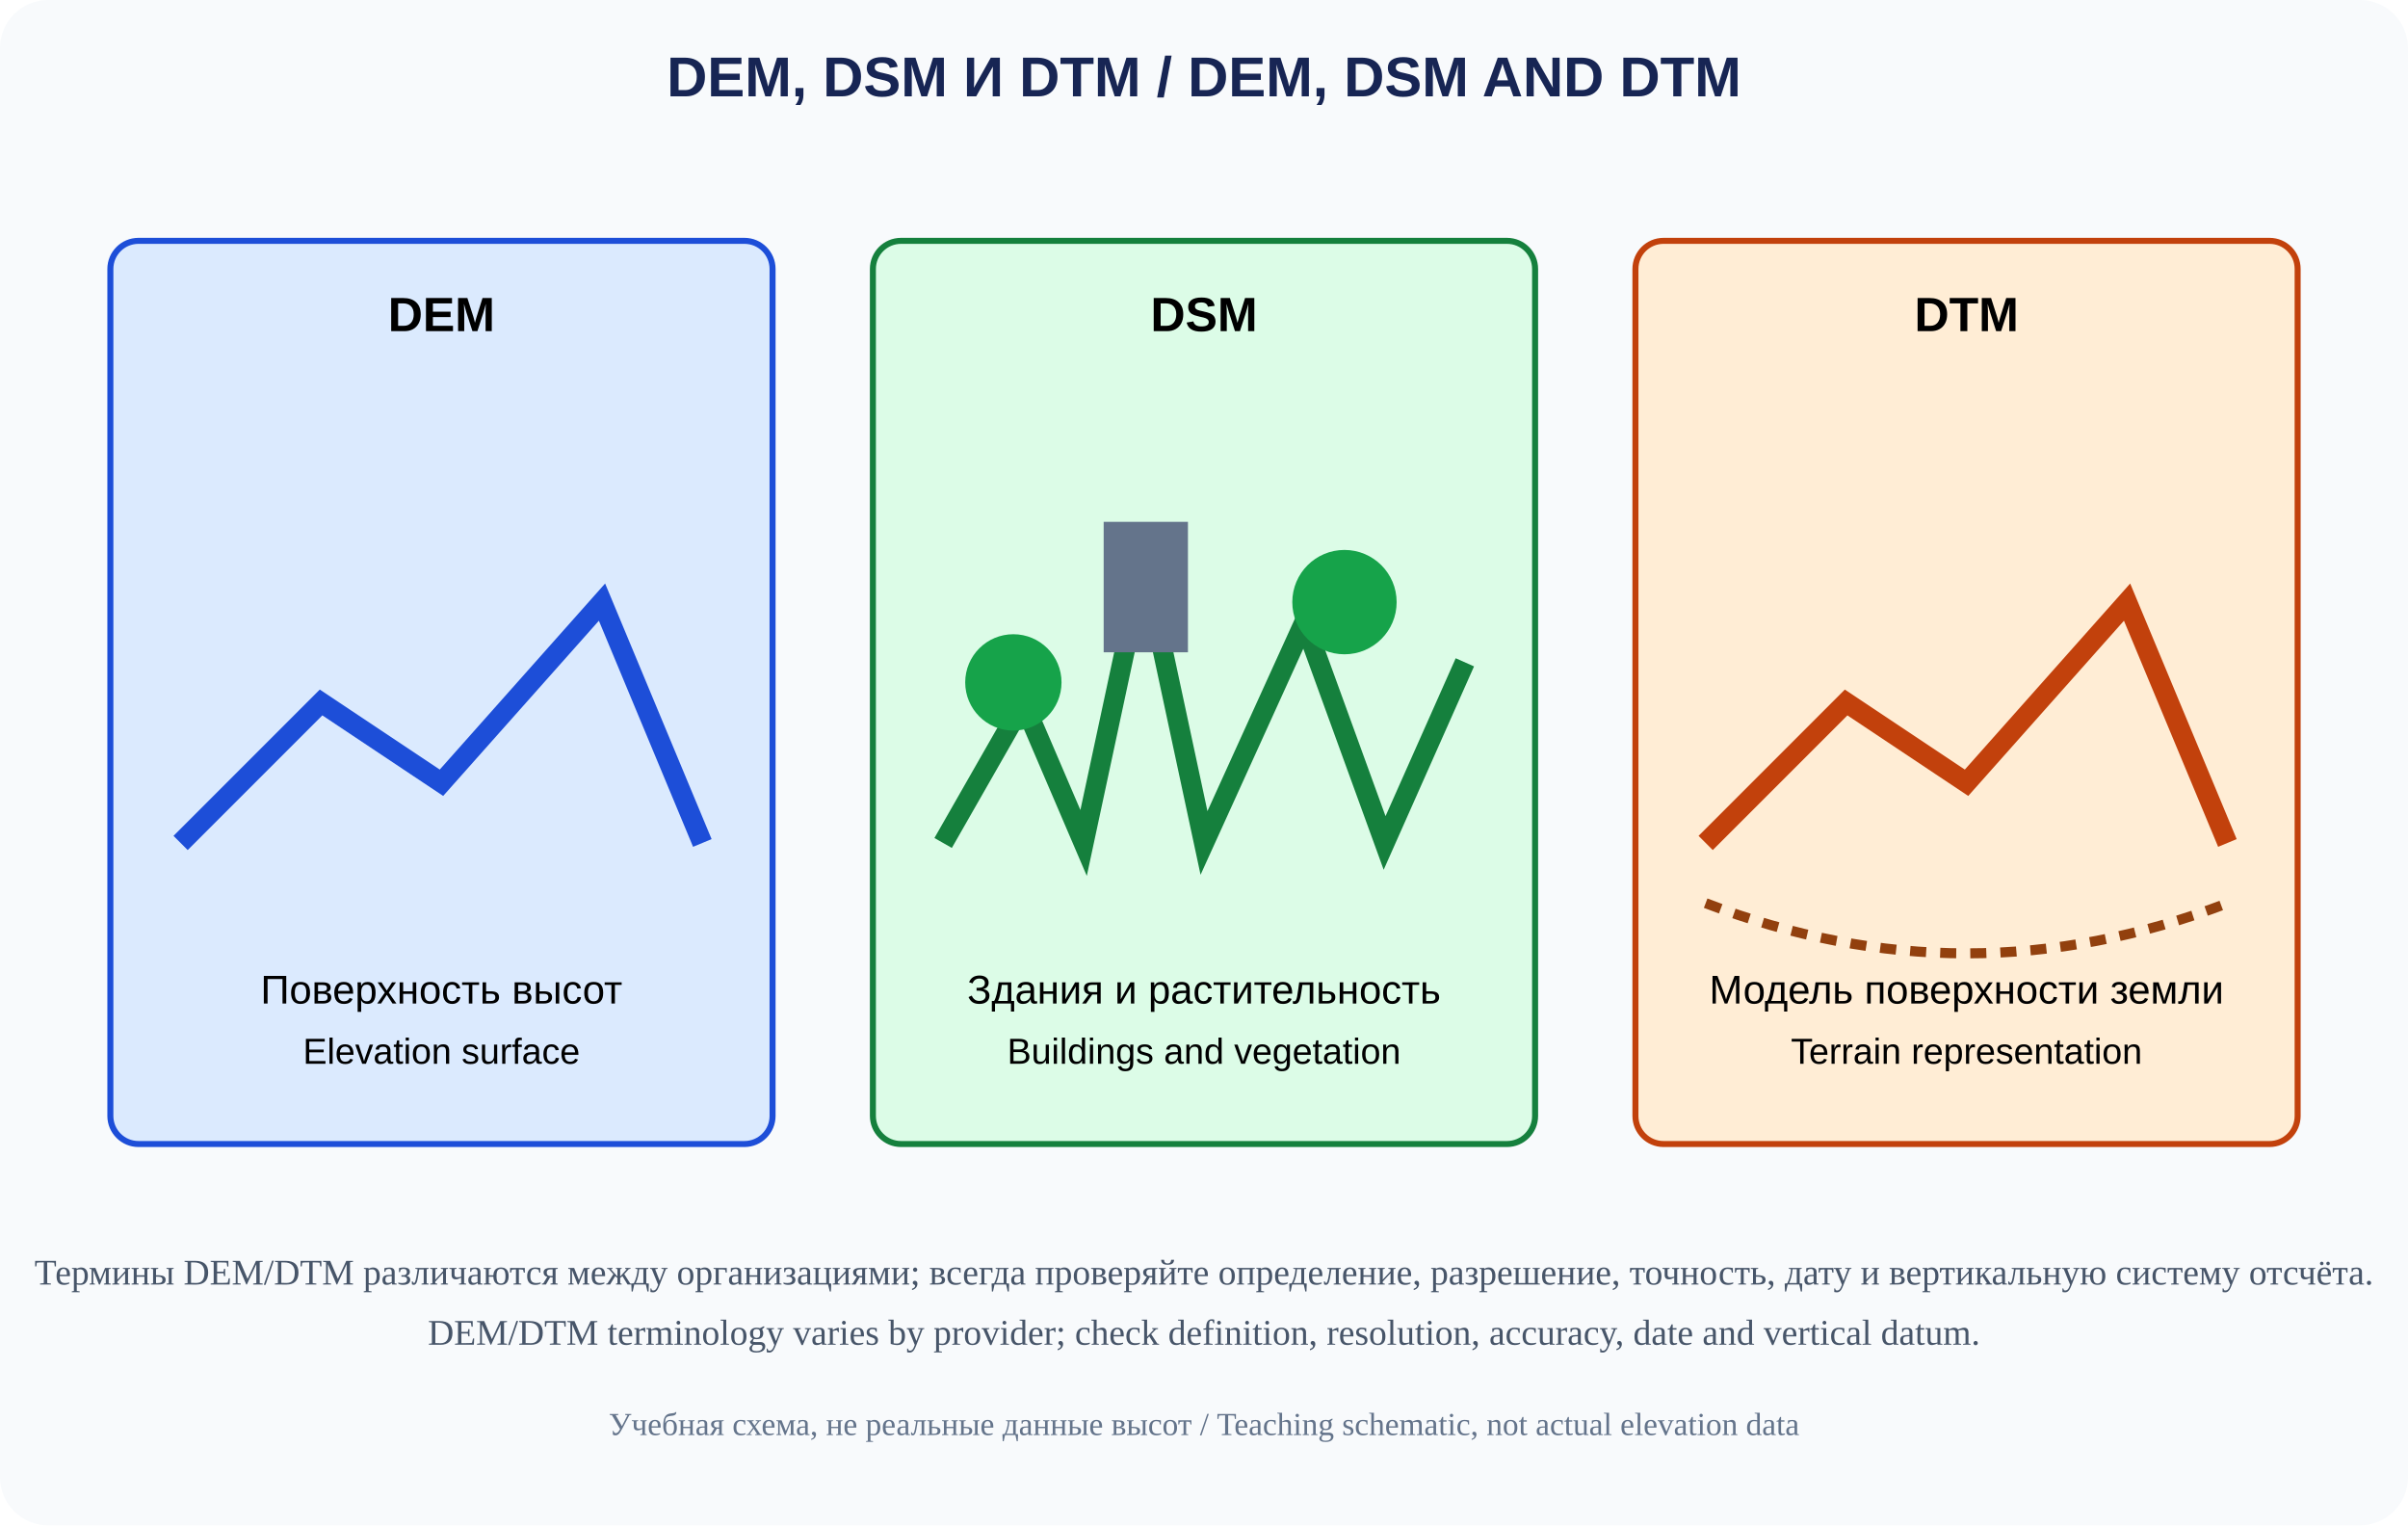
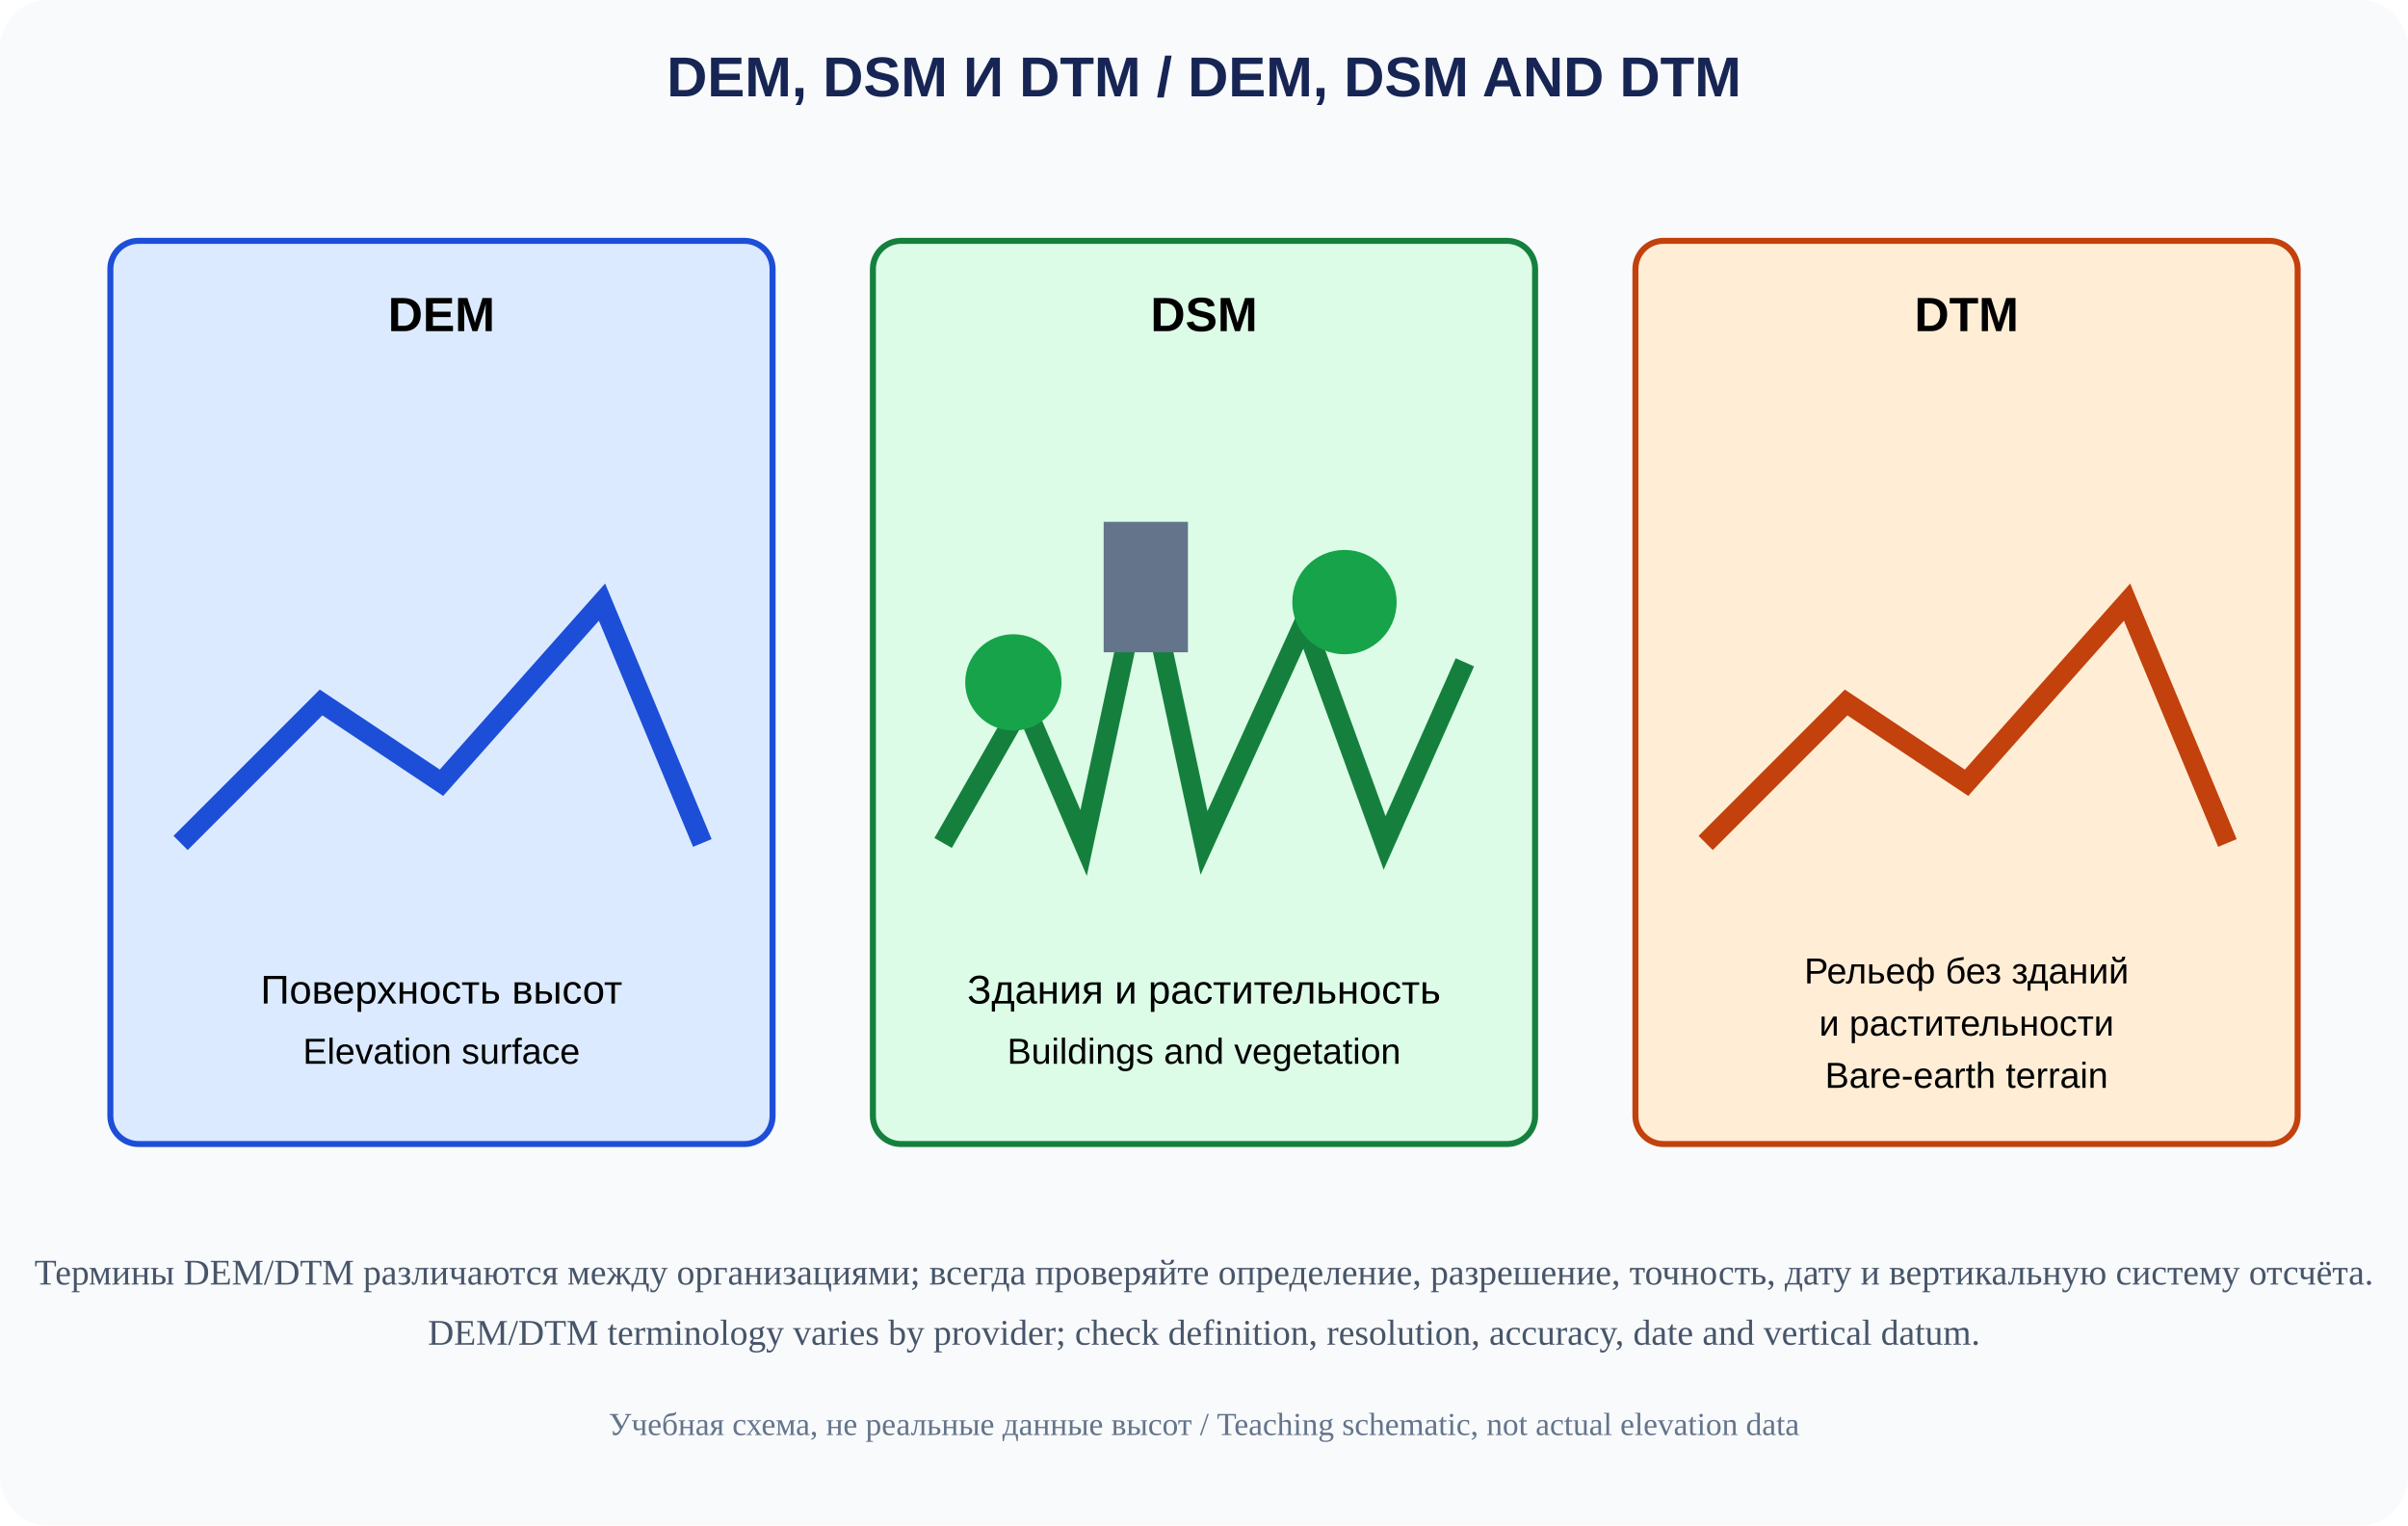
<svg xmlns="http://www.w3.org/2000/svg" viewBox="0 0 1200 760" role="img" aria-labelledby="title desc">
  <rect width="1200" height="760" rx="24" fill="#f8fafc" />
  <text x="600" y="48" text-anchor="middle" font-family="Arial,sans-serif" font-size="28" font-weight="700" fill="#172554">DEM, DSM И DTM / DEM, DSM AND DTM</text>
  <g font-family="Arial,sans-serif" text-anchor="middle">
    <g>
      <rect x="55" y="120" width="330" height="450" rx="14" fill="#dbeafe" stroke="#1d4ed8" stroke-width="3" />
      <text x="220" y="165" font-size="24" font-weight="700">DEM</text>
      <path d="M90 420 L160 350 L220 390 L300 300 L350 420" fill="none" stroke="#1d4ed8" stroke-width="10" />
      <text x="220" y="500" font-size="20">Поверхность высот</text>
      <text x="220" y="530" font-size="18">Elevation surface</text>
    </g>
    <g>
      <rect x="435" y="120" width="330" height="450" rx="14" fill="#dcfce7" stroke="#15803d" stroke-width="3" />
      <text x="600" y="165" font-size="24" font-weight="700">DSM</text>
      <path d="M470 420 L510 350 L540 420 L570 280 L600 420 L650 310 L690 420 L730 330" fill="none" stroke="#15803d" stroke-width="10" />
      <rect x="550" y="260" width="42" height="65" fill="#64748b" />
      <circle cx="505" cy="340" r="24" fill="#16a34a" />
      <circle cx="670" cy="300" r="26" fill="#16a34a" />
      <text x="600" y="500" font-size="20">Здания и растительность</text>
      <text x="600" y="530" font-size="18">Buildings and vegetation</text>
    </g>
    <g>
      <rect x="815" y="120" width="330" height="450" rx="14" fill="#ffedd5" stroke="#c2410c" stroke-width="3" />
      <text x="980" y="165" font-size="24" font-weight="700">DTM</text>
      <path d="M850 420 L920 350 L980 390 L1060 300 L1110 420" fill="none" stroke="#c2410c" stroke-width="10" />
-       <path d="M850 450 Q980 500 1110 450" fill="none" stroke="#92400e" stroke-width="5" stroke-dasharray="8 7" />
-       <text x="980" y="500" font-size="20">Модель поверхности земли</text>
-       <text x="980" y="530" font-size="18">Terrain representation</text>
+       <text x="980" y="490" font-size="18">Рельеф без зданий</text>
+       <text x="980" y="516" font-size="18">и растительности</text>
+       <text x="980" y="542" font-size="18">Bare-earth terrain</text>
    </g>
  </g>
  <text x="600" y="640" text-anchor="middle" font-size="18" fill="#475569">Термины DEM/DTM различаются между организациями; всегда проверяйте определение, разрешение, точность, дату и вертикальную систему отсчёта.</text>
  <text x="600" y="670" text-anchor="middle" font-size="18" fill="#475569">DEM/DTM terminology varies by provider; check definition, resolution, accuracy, date and vertical datum.</text>
  <text x="600" y="715" text-anchor="middle" font-size="16" fill="#64748b">Учебная схема, не реальные данные высот / Teaching schematic, not actual elevation data</text>
</svg>
